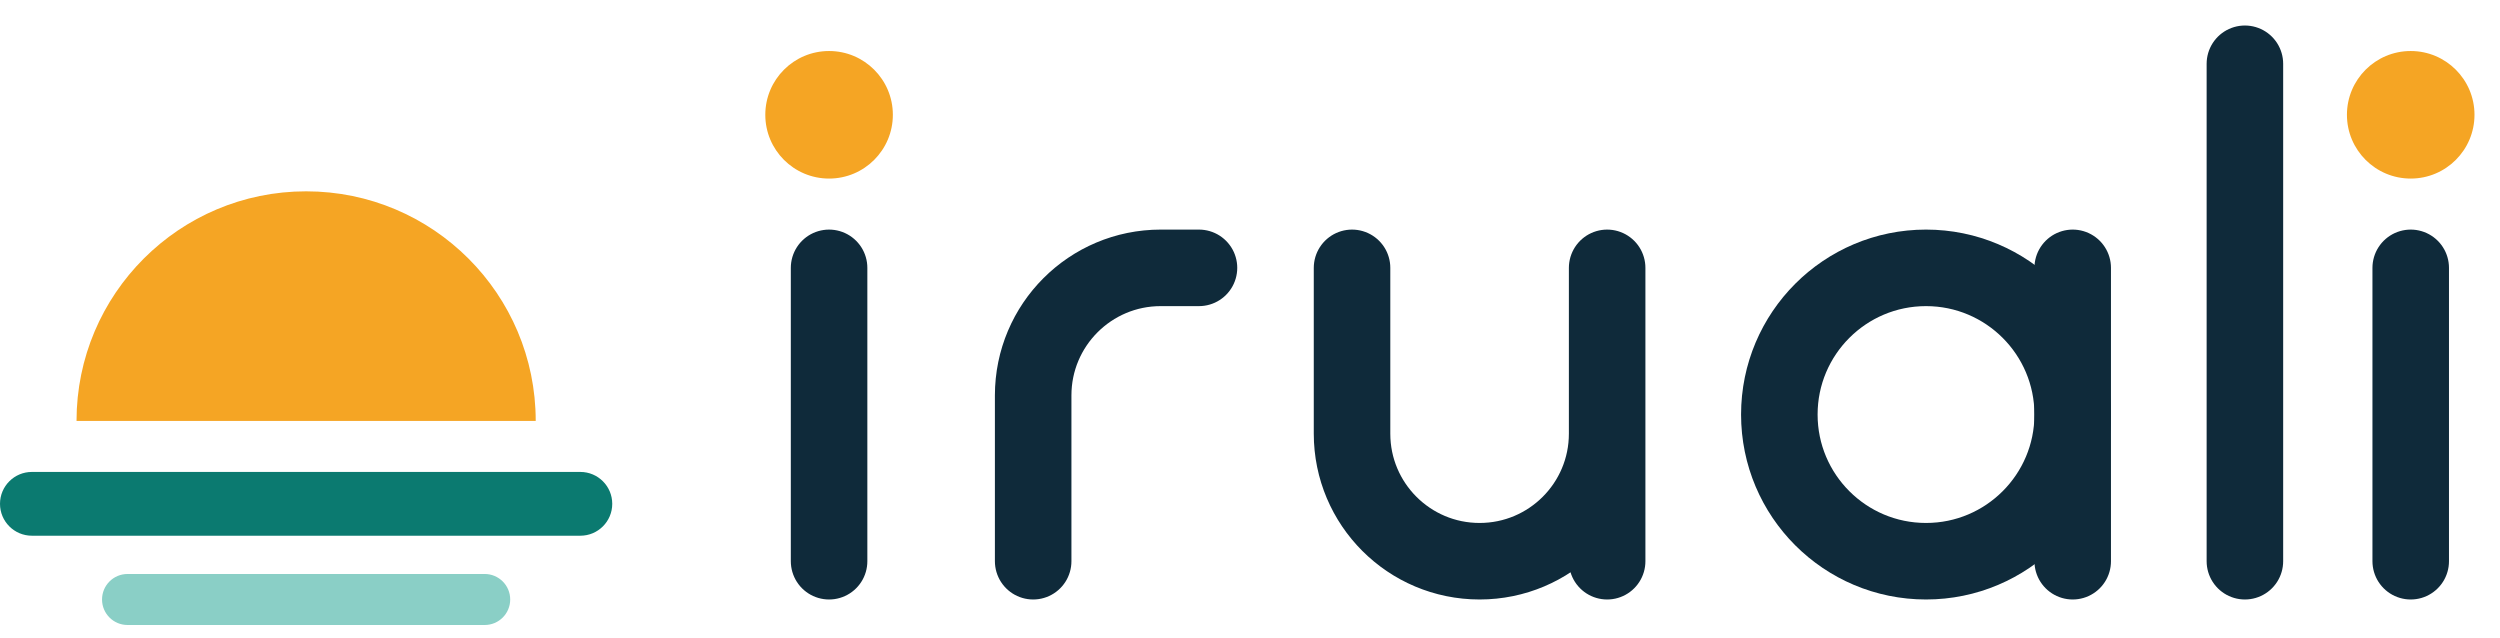
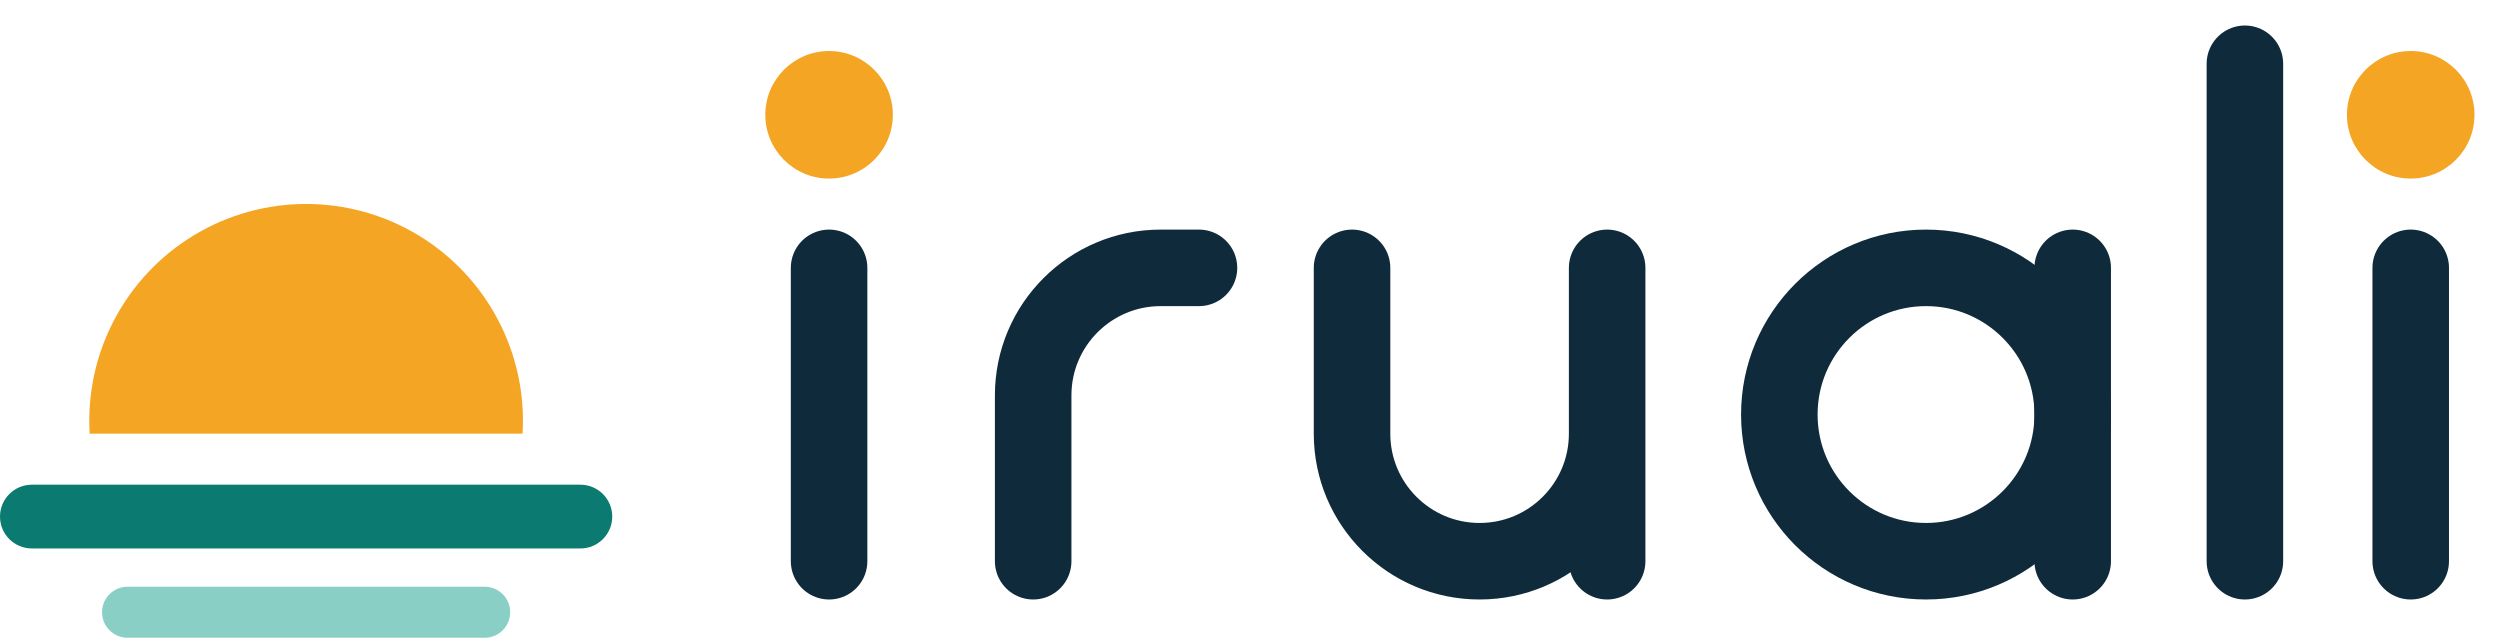
<svg xmlns="http://www.w3.org/2000/svg" viewBox="0 -4 196 50" width="392" height="100" role="img" aria-label="iruali">
-   <path d="M6 29 A18 18 0 0 1 42 29 Z" fill="#F5A524" />
-   <rect x="0" y="33" width="48" height="5" rx="2.5" fill="#0B7A70" />
-   <rect x="8" y="41" width="32" height="4" rx="2" fill="#8ACFC6" />
-   <g transform="translate(62,0)">
+   <g transform="translate(0,0) scale(1.0)">
+     <path d="M7.03 30A17 17 0 1 1 40.97 30Z" fill="#F5A524" />
+     <rect x="0" y="34" width="48" height="5" rx="2.5" fill="#0B7A70" />
+     <rect x="8" y="42" width="32" height="4" rx="2" fill="#8ACFC6" />
+   </g>
+   <g transform="translate(62,0) scale(1.0)">
    <g fill="none" stroke="#0F2A3A" stroke-width="6" stroke-linecap="round" stroke-linejoin="round">
      <path d="M3 17V40" />
      <path d="M19 40V27A10 10 0 0 1 29 17H32" />
      <path d="M44 17V30A10 10 0 0 0 64 30M64 17V40" />
      <circle cx="89" cy="28.5" r="11.5" />
      <path d="M100.5 17V40" />
      <path d="M114 1V40" />
      <path d="M127 17V40" />
    </g>
    <circle cx="3" cy="5" r="5" fill="#F5A524" />
    <circle cx="127" cy="5" r="5" fill="#F5A524" />
  </g>
</svg>
